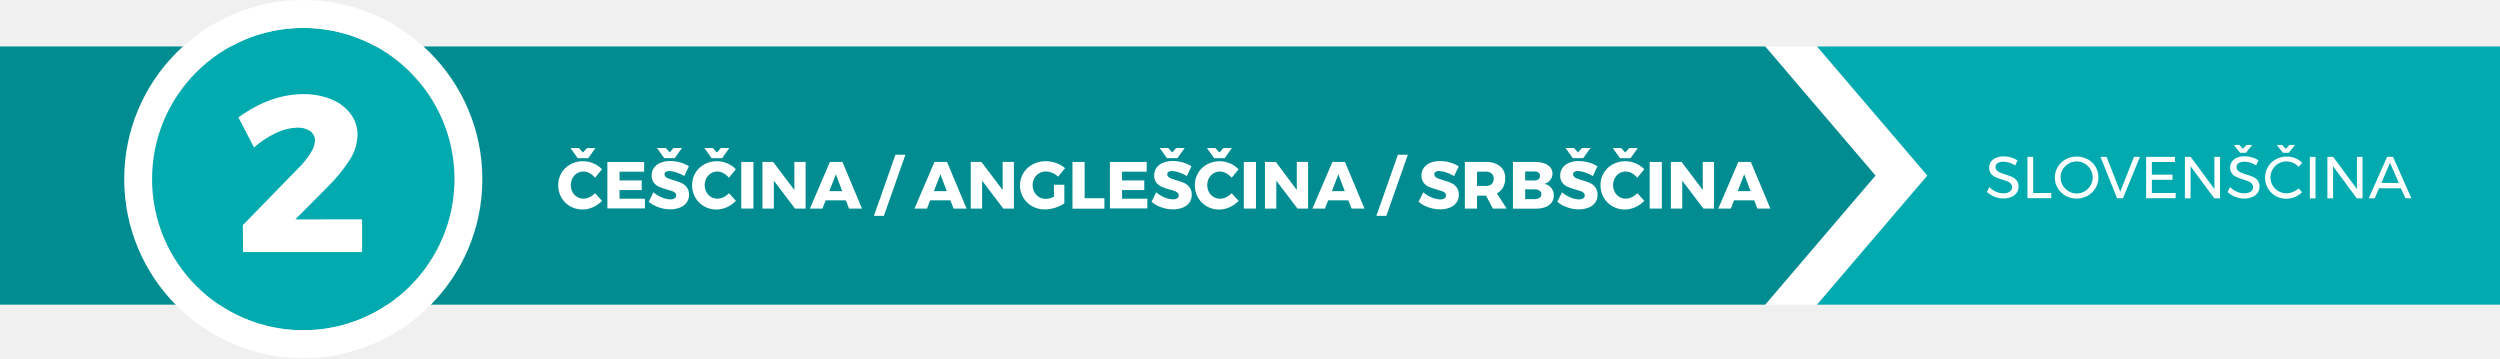
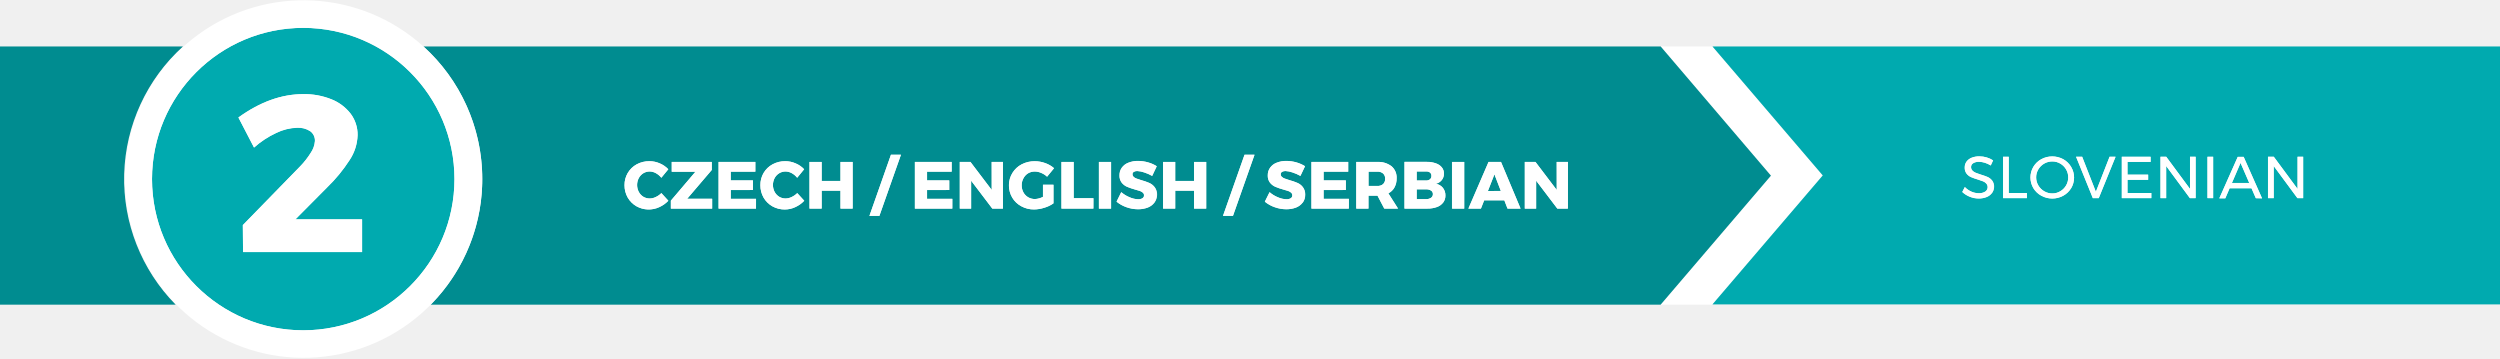
<svg xmlns="http://www.w3.org/2000/svg" viewBox="0 0 717.15 102.75">
  <defs>
    <style>.cls-1{fill:#fff;}.cls-2{fill:#00aaaf;}.cls-3{fill:#008c90;}</style>
  </defs>
  <g id="Layer_2" data-name="Layer 2">
    <g id="Layer_1-2" data-name="Layer 1">
-       <polygon class="cls-1" points="521.23 13.32 506.37 13.32 538.01 50.36 506.37 87.39 521.23 87.39 552.88 50.36 521.23 13.32" />
-       <polygon class="cls-2" points="521.23 13.32 552.88 50.36 521.23 87.39 717.15 87.39 717.15 13.32 521.23 13.32" />
-       <polygon class="cls-3" points="506.37 13.32 0 13.32 0 87.39 506.37 87.39 538.01 50.36 506.37 13.32" />
-       <path class="cls-1" d="M169.15,49.69a3.7,3.7,0,0,0-1.77-.49,3.47,3.47,0,0,0-1.84.51,3.59,3.59,0,0,0-1.31,1.39,4.33,4.33,0,0,0,0,4,3.58,3.58,0,0,0,1.31,1.39,3.47,3.47,0,0,0,1.84.5,4.05,4.05,0,0,0,1.72-.42,5.47,5.47,0,0,0,1.6-1.15l2,2.19a8.15,8.15,0,0,1-2.58,1.82,7.18,7.18,0,0,1-6.55-.24,6.69,6.69,0,0,1-2.52-2.5,7,7,0,0,1-.92-3.55,6.67,6.67,0,0,1,3.5-6,7.6,7.6,0,0,1,6.59-.28,7.28,7.28,0,0,1,2.46,1.69l-2,2.44A5,5,0,0,0,169.15,49.69Zm-.78-7.22h2.44l-2.08,2.92h-3l-2.08-2.92h2.44l1.13,1.28Z" />
-       <path class="cls-1" d="M174.23,46.46h10.55v2.79h-7.06v2.5h6.37v2.77l-6.37,0V57H185v2.79H174.23Z" />
-       <path class="cls-1" d="M194,49.45a6.74,6.74,0,0,0-2-.4,1.88,1.88,0,0,0-1,.24.78.78,0,0,0-.37.7,1,1,0,0,0,.32.74,2.49,2.49,0,0,0,.8.48q.48.18,1.41.47a18.23,18.23,0,0,1,2.3.8A4,4,0,0,1,197,53.7a3.42,3.42,0,0,1,.65,2.17,3.7,3.7,0,0,1-.71,2.28A4.27,4.27,0,0,1,195,59.57a7.51,7.51,0,0,1-2.74.48,9.9,9.9,0,0,1-3.31-.58,9,9,0,0,1-2.85-1.59l1.35-2.73a8.42,8.42,0,0,0,2.39,1.47,6.53,6.53,0,0,0,2.45.57,2.28,2.28,0,0,0,1.23-.29.94.94,0,0,0,.45-.84,1,1,0,0,0-.33-.76,2.47,2.47,0,0,0-.84-.49q-.51-.18-1.42-.43a17.59,17.59,0,0,1-2.27-.77,4,4,0,0,1-1.54-1.18,3.26,3.26,0,0,1-.64-2.11,3.68,3.68,0,0,1,.66-2.18,4.19,4.19,0,0,1,1.87-1.44,7.27,7.27,0,0,1,2.82-.51,10.22,10.22,0,0,1,2.86.41,9.42,9.42,0,0,1,2.48,1.1l-1.32,2.79A11.77,11.77,0,0,0,194,49.45Zm-.81-7h2.44l-2.08,2.92h-3l-2.08-2.92H191l1.13,1.28Z" />
-       <path class="cls-1" d="M207.56,49.69a3.7,3.7,0,0,0-1.77-.49,3.47,3.47,0,0,0-1.84.51,3.59,3.59,0,0,0-1.31,1.39,4.33,4.33,0,0,0,0,4,3.58,3.58,0,0,0,1.31,1.39,3.47,3.47,0,0,0,1.84.5,4.05,4.05,0,0,0,1.72-.42,5.47,5.47,0,0,0,1.6-1.15l2,2.19a8.15,8.15,0,0,1-2.58,1.82,7.18,7.18,0,0,1-6.55-.24,6.69,6.69,0,0,1-2.52-2.5,7,7,0,0,1-.92-3.55,6.67,6.67,0,0,1,3.5-6,7.6,7.6,0,0,1,6.59-.28,7.28,7.28,0,0,1,2.46,1.69l-2,2.44A5,5,0,0,0,207.56,49.69Zm-.78-7.22h2.44l-2.08,2.92h-3l-2.08-2.92h2.44l1.13,1.28Z" />
-       <path class="cls-1" d="M212.64,46.46h3.49V59.83h-3.49Z" />
-       <path class="cls-1" d="M227.86,46.46h3.24V59.83h-3.05l-6.07-8v8h-3.26V46.46h3.07l6.09,8.05Z" />
-       <path class="cls-1" d="M243.55,59.83l-.92-2.37h-5.78l-.93,2.37h-3.59l5.74-13.38h3.59l5.61,13.38Zm-5.65-5h3.7L239.77,50Z" />
-       <path class="cls-1" d="M256.87,44.38h2.86l-6.18,17.55h-2.86Z" />
-       <path class="cls-1" d="M273.55,59.83l-.92-2.37h-5.78l-.93,2.37h-3.59l5.74-13.38h3.59l5.61,13.38Zm-5.65-5h3.7L269.77,50Z" />
-       <path class="cls-1" d="M287.61,46.46h3.24V59.83H287.8l-6.07-8v8h-3.26V46.46h3.07l6.09,8.05Z" />
-       <path class="cls-1" d="M302.32,53h3v5.32a8.91,8.91,0,0,1-2.62,1.27,9.89,9.89,0,0,1-2.95.49,7.39,7.39,0,0,1-3.65-.91,6.7,6.7,0,0,1-2.57-2.49,6.84,6.84,0,0,1-.94-3.55,6.61,6.61,0,0,1,1-3.52,6.76,6.76,0,0,1,2.65-2.47,7.91,7.91,0,0,1,3.77-.9,8.63,8.63,0,0,1,3,.54,7.76,7.76,0,0,1,2.52,1.46l-2,2.44a5.55,5.55,0,0,0-1.67-1.09,4.73,4.73,0,0,0-1.86-.4,3.67,3.67,0,0,0-3.28,1.93,4.06,4.06,0,0,0-.5,2,4.16,4.16,0,0,0,.5,2,3.65,3.65,0,0,0,1.37,1.42,3.77,3.77,0,0,0,1.95.52,5.28,5.28,0,0,0,2.31-.65Z" />
-       <path class="cls-1" d="M307.65,46.46h3.49v10.4h5.67v3h-9.16Z" />
-       <path class="cls-1" d="M318.39,46.46h10.55v2.79h-7.06v2.5h6.37v2.77l-6.37,0V57h7.25v2.79H318.39Z" />
-       <path class="cls-1" d="M338.21,49.45a6.74,6.74,0,0,0-2-.4,1.88,1.88,0,0,0-1,.24.78.78,0,0,0-.37.7,1,1,0,0,0,.32.74,2.49,2.49,0,0,0,.8.48q.48.18,1.41.47a18.23,18.23,0,0,1,2.3.8,4,4,0,0,1,1.55,1.23,3.42,3.42,0,0,1,.65,2.17,3.7,3.7,0,0,1-.71,2.28,4.27,4.27,0,0,1-1.94,1.42,7.51,7.51,0,0,1-2.74.48,9.9,9.9,0,0,1-3.31-.58,9,9,0,0,1-2.85-1.59l1.35-2.73A8.42,8.42,0,0,0,334,56.61a6.53,6.53,0,0,0,2.45.57,2.28,2.28,0,0,0,1.23-.29.94.94,0,0,0,.45-.84,1,1,0,0,0-.33-.76,2.47,2.47,0,0,0-.84-.49q-.51-.18-1.42-.43a17.59,17.59,0,0,1-2.27-.77,4,4,0,0,1-1.54-1.18,3.26,3.26,0,0,1-.64-2.11,3.68,3.68,0,0,1,.66-2.18,4.19,4.19,0,0,1,1.87-1.44,7.27,7.27,0,0,1,2.82-.51,10.22,10.22,0,0,1,2.86.41,9.42,9.42,0,0,1,2.48,1.1l-1.32,2.79A11.77,11.77,0,0,0,338.21,49.45Zm-.81-7h2.44l-2.08,2.92h-3l-2.08-2.92h2.44l1.13,1.28Z" />
-       <path class="cls-1" d="M351.72,49.69a3.7,3.7,0,0,0-1.77-.49,3.47,3.47,0,0,0-1.84.51,3.59,3.59,0,0,0-1.31,1.39,4.33,4.33,0,0,0,0,4,3.58,3.58,0,0,0,1.31,1.39A3.47,3.47,0,0,0,350,57a4.05,4.05,0,0,0,1.72-.42,5.47,5.47,0,0,0,1.6-1.15l2,2.19a8.15,8.15,0,0,1-2.58,1.82,7.18,7.18,0,0,1-6.55-.24,6.69,6.69,0,0,1-2.52-2.5,7,7,0,0,1-.92-3.55,6.67,6.67,0,0,1,3.5-6,7.6,7.6,0,0,1,6.59-.28,7.28,7.28,0,0,1,2.46,1.69l-2,2.44A5,5,0,0,0,351.72,49.69Zm-.78-7.22h2.44l-2.08,2.92h-3l-2.08-2.92h2.44l1.13,1.28Z" />
-       <path class="cls-1" d="M356.8,46.46h3.49V59.83H356.8Z" />
-       <path class="cls-1" d="M372,46.46h3.24V59.83h-3.05l-6.07-8v8h-3.26V46.46H366L372,54.51Z" />
-       <path class="cls-1" d="M387.71,59.83l-.92-2.37H381l-.93,2.37h-3.59l5.74-13.38h3.59l5.61,13.38Zm-5.65-5h3.7L383.93,50Z" />
-       <path class="cls-1" d="M401,44.38h2.86l-6.18,17.55h-2.86Z" />
-       <path class="cls-1" d="M414.82,49.45a6.74,6.74,0,0,0-2-.4,1.88,1.88,0,0,0-1,.24.78.78,0,0,0-.37.7,1,1,0,0,0,.32.74,2.49,2.49,0,0,0,.8.48q.48.18,1.41.47a18.23,18.23,0,0,1,2.3.8,4,4,0,0,1,1.55,1.23,3.42,3.42,0,0,1,.65,2.17,3.7,3.7,0,0,1-.71,2.28,4.27,4.27,0,0,1-1.94,1.42,7.51,7.51,0,0,1-2.74.48,9.9,9.9,0,0,1-3.31-.58,9,9,0,0,1-2.85-1.59l1.35-2.73a8.42,8.42,0,0,0,2.39,1.47,6.53,6.53,0,0,0,2.45.57,2.28,2.28,0,0,0,1.23-.29.94.94,0,0,0,.45-.84,1,1,0,0,0-.33-.76,2.47,2.47,0,0,0-.84-.49q-.51-.18-1.42-.43a17.59,17.59,0,0,1-2.27-.77,4,4,0,0,1-1.54-1.18,3.26,3.26,0,0,1-.64-2.11,3.68,3.68,0,0,1,.66-2.18,4.19,4.19,0,0,1,1.87-1.44,7.27,7.27,0,0,1,2.82-.51,10.22,10.22,0,0,1,2.86.41,9.42,9.42,0,0,1,2.48,1.1l-1.32,2.79A11.77,11.77,0,0,0,414.82,49.45Z" />
-       <path class="cls-1" d="M428.24,59.83l-1.95-3.7H423.7v3.7h-3.49V46.46h6a6.2,6.2,0,0,1,4.11,1.23,4.28,4.28,0,0,1,1.46,3.46,5.27,5.27,0,0,1-.61,2.6,4.22,4.22,0,0,1-1.77,1.71l2.79,4.37Zm-4.54-6.49h2.54a2.35,2.35,0,0,0,1.65-.53,2,2,0,0,0,.58-1.54,1.91,1.91,0,0,0-.58-1.5,2.38,2.38,0,0,0-1.65-.53H423.7Z" />
-       <path class="cls-1" d="M443,46.87A3.85,3.85,0,0,1,444.73,48a2.79,2.79,0,0,1,.61,1.79,2.86,2.86,0,0,1-.62,1.83A3.11,3.11,0,0,1,443,52.74a3.29,3.29,0,0,1,2,1.16,3.43,3.43,0,0,1,.73,2.21,3.23,3.23,0,0,1-.63,2,3.92,3.92,0,0,1-1.79,1.3,7.58,7.58,0,0,1-2.73.45H434V46.46h6.35A7.6,7.6,0,0,1,443,46.87Zm-1.67,4.56a1.22,1.22,0,0,0,.42-1,1.14,1.14,0,0,0-.42-.94,1.72,1.72,0,0,0-1.15-.31h-2.67v2.59h2.67A1.73,1.73,0,0,0,441.33,51.43Zm.3,5.31a1.24,1.24,0,0,0,.53-1.07,1.16,1.16,0,0,0-.53-1,2.41,2.41,0,0,0-1.45-.35h-2.67v2.8h2.67A2.46,2.46,0,0,0,441.64,56.74Z" />
-       <path class="cls-1" d="M454.62,49.45a6.74,6.74,0,0,0-2-.4,1.88,1.88,0,0,0-1,.24.78.78,0,0,0-.37.7,1,1,0,0,0,.32.74,2.49,2.49,0,0,0,.8.48q.48.18,1.41.47a18.23,18.23,0,0,1,2.3.8,4,4,0,0,1,1.55,1.23,3.42,3.42,0,0,1,.65,2.17,3.7,3.7,0,0,1-.71,2.28,4.27,4.27,0,0,1-1.94,1.42,7.51,7.51,0,0,1-2.74.48,9.9,9.9,0,0,1-3.31-.58,9,9,0,0,1-2.85-1.59l1.35-2.73a8.42,8.42,0,0,0,2.39,1.47,6.53,6.53,0,0,0,2.45.57,2.28,2.28,0,0,0,1.23-.29.94.94,0,0,0,.45-.84,1,1,0,0,0-.33-.76,2.47,2.47,0,0,0-.84-.49q-.51-.18-1.42-.43a17.59,17.59,0,0,1-2.27-.77,4,4,0,0,1-1.54-1.18,3.26,3.26,0,0,1-.64-2.11,3.68,3.68,0,0,1,.66-2.18,4.19,4.19,0,0,1,1.87-1.44,7.27,7.27,0,0,1,2.82-.51,10.22,10.22,0,0,1,2.86.41,9.42,9.42,0,0,1,2.48,1.1l-1.32,2.79A11.77,11.77,0,0,0,454.62,49.45Zm-.81-7h2.44l-2.08,2.92h-3l-2.08-2.92h2.44l1.13,1.28Z" />
-       <path class="cls-1" d="M468.14,49.69a3.7,3.7,0,0,0-1.77-.49,3.47,3.47,0,0,0-1.84.51,3.59,3.59,0,0,0-1.31,1.39,4.33,4.33,0,0,0,0,4,3.58,3.58,0,0,0,1.31,1.39,3.47,3.47,0,0,0,1.84.5,4.05,4.05,0,0,0,1.72-.42,5.47,5.47,0,0,0,1.6-1.15l2,2.19a8.15,8.15,0,0,1-2.58,1.82,7.18,7.18,0,0,1-6.55-.24,6.69,6.69,0,0,1-2.52-2.5,7,7,0,0,1-.92-3.55,6.67,6.67,0,0,1,3.5-6,7.6,7.6,0,0,1,6.59-.28,7.28,7.28,0,0,1,2.46,1.69l-2,2.44A5,5,0,0,0,468.14,49.69Zm-.78-7.22h2.44l-2.08,2.92h-3l-2.08-2.92h2.44l1.13,1.28Z" />
-       <path class="cls-1" d="M473.22,46.46h3.49V59.83h-3.49Z" />
-       <path class="cls-1" d="M488.45,46.46h3.24V59.83h-3.05l-6.07-8v8h-3.26V46.46h3.07l6.09,8.05Z" />
-       <path class="cls-1" d="M504.13,59.83l-.92-2.37h-5.78l-.93,2.37h-3.59l5.74-13.38h3.59l5.61,13.38Zm-5.65-5h3.7L500.35,50Z" />
-       <path class="cls-2" d="M87,8a43.37,43.37,0,1,0,43.37,43.37A43.42,43.42,0,0,0,87,8Z" />
-       <path class="cls-1" d="M87,0a51.37,51.37,0,1,0,51.37,51.37A51.43,51.43,0,0,0,87,0Zm0,94.75a43.37,43.37,0,1,1,43.37-43.37A43.42,43.42,0,0,1,87,94.75Z" />
-       <path class="cls-1" d="M103.87,62.91v9.4H69.72l-.06-7.74L86,47.82a23.08,23.08,0,0,0,3.13-4,6.83,6.83,0,0,0,1.22-3.39A3.33,3.33,0,0,0,89,37.62a6.26,6.26,0,0,0-3.77-1,14.6,14.6,0,0,0-6,1.5,26.22,26.22,0,0,0-6.36,4.19l-4.48-8.63Q77.65,27,87,27a20.79,20.79,0,0,1,8,1.47,13,13,0,0,1,5.56,4.16,10,10,0,0,1,2,6.14,13.58,13.58,0,0,1-2.27,7.13,44.33,44.33,0,0,1-6.43,7.83l-9.14,9.21Z" />
-       <path class="cls-1" d="M576.35,46.64a5.87,5.87,0,0,0-1.64-.26,3,3,0,0,0-1.66.4,1.24,1.24,0,0,0-.62,1.1,1.45,1.45,0,0,0,.37,1,2.65,2.65,0,0,0,.92.63q.54.23,1.51.54a17.23,17.23,0,0,1,2,.71,3.4,3.4,0,0,1,1.28,1,2.8,2.8,0,0,1,.53,1.78,3,3,0,0,1-.55,1.79,3.54,3.54,0,0,1-1.55,1.18,5.89,5.89,0,0,1-2.29.42,6.65,6.65,0,0,1-2.55-.51,6.91,6.91,0,0,1-2.14-1.36l.73-1.41A6.14,6.14,0,0,0,572.56,55a5.26,5.26,0,0,0,2.07.45,3.3,3.3,0,0,0,1.88-.47,1.56,1.56,0,0,0,.31-2.3,2.63,2.63,0,0,0-.94-.65,16.18,16.18,0,0,0-1.54-.53,15.78,15.78,0,0,1-1.94-.7,3.35,3.35,0,0,1-1.27-1,2.76,2.76,0,0,1-.52-1.75,2.81,2.81,0,0,1,.53-1.68,3.34,3.34,0,0,1,1.48-1.12,5.78,5.78,0,0,1,2.21-.39,7.17,7.17,0,0,1,2.1.31,7,7,0,0,1,1.83.84l-.68,1.46A6.89,6.89,0,0,0,576.35,46.64Z" />
-       <path class="cls-1" d="M581.6,45h1.63V55.37h5.2v1.48H581.6Z" />
-       <path class="cls-1" d="M598.86,45.65a6,6,0,0,1,2.27,2.18,5.82,5.82,0,0,1,.83,3.05,5.91,5.91,0,0,1-.83,3.07,6,6,0,0,1-2.27,2.21,6.56,6.56,0,0,1-6.31,0A6,6,0,0,1,590.29,54a5.91,5.91,0,0,1-.83-3.07,5.82,5.82,0,0,1,.83-3.05,6,6,0,0,1,2.26-2.18,6.64,6.64,0,0,1,6.32,0Zm-5.44,1.28a4.65,4.65,0,0,0-1.69,1.66,4.55,4.55,0,0,0,0,4.62,4.7,4.7,0,0,0,1.69,1.67,4.48,4.48,0,0,0,2.3.62,4.39,4.39,0,0,0,2.29-.62,4.67,4.67,0,0,0,1.67-1.67,4.6,4.6,0,0,0,0-4.62A4.62,4.62,0,0,0,598,46.92a4.44,4.44,0,0,0-2.29-.61A4.53,4.53,0,0,0,593.42,46.92Z" />
-       <path class="cls-1" d="M602.54,45h1.75L608.22,55,612.15,45h1.72L609,56.85h-1.7Z" />
-       <path class="cls-1" d="M615.65,45h8.26v1.48h-6.63V50.1h5.93v1.48h-5.93v3.79h6.83v1.48h-8.47Z" />
-       <path class="cls-1" d="M635.22,45h1.62v11.9h-1.65l-6.8-9.21v9.21h-1.63V45h1.65l6.82,9.23Z" />
-       <path class="cls-1" d="M645.48,46.64a5.87,5.87,0,0,0-1.64-.26,3,3,0,0,0-1.66.4,1.24,1.24,0,0,0-.62,1.1,1.45,1.45,0,0,0,.37,1,2.65,2.65,0,0,0,.92.63q.54.23,1.51.54a17.23,17.23,0,0,1,2,.71,3.4,3.4,0,0,1,1.28,1,2.8,2.8,0,0,1,.53,1.78,3,3,0,0,1-.55,1.79A3.54,3.54,0,0,1,646,56.54a5.89,5.89,0,0,1-2.29.42,6.65,6.65,0,0,1-2.55-.51A6.91,6.91,0,0,1,639,55.08l.73-1.41A6.14,6.14,0,0,0,641.69,55a5.26,5.26,0,0,0,2.07.45,3.3,3.3,0,0,0,1.88-.47,1.56,1.56,0,0,0,.31-2.3A2.63,2.63,0,0,0,645,52a16.18,16.18,0,0,0-1.54-.53,15.78,15.78,0,0,1-1.94-.7,3.35,3.35,0,0,1-1.27-1,2.76,2.76,0,0,1-.52-1.75,2.81,2.81,0,0,1,.53-1.68,3.34,3.34,0,0,1,1.48-1.12,5.78,5.78,0,0,1,2.21-.39,7.17,7.17,0,0,1,2.1.31,7,7,0,0,1,1.83.84l-.68,1.46A6.89,6.89,0,0,0,645.48,46.64Zm-1-5.07h1.58l-1.79,2.26h-1.67l-1.79-2.26h1.58l1,1.14Z" />
-       <path class="cls-1" d="M657.76,46.7a4.58,4.58,0,0,0-5.83,1.87,4.57,4.57,0,0,0,4,6.88,4.64,4.64,0,0,0,1.84-.38,5.32,5.32,0,0,0,1.6-1l1,1.07a6.64,6.64,0,0,1-2.09,1.38,6.24,6.24,0,0,1-5.52-.31,6,6,0,0,1-3-5.28,5.86,5.86,0,0,1,.82-3.05,6,6,0,0,1,2.25-2.18,6.34,6.34,0,0,1,3.15-.8,6.4,6.4,0,0,1,2.41.47,6,6,0,0,1,2,1.32l-1,1.17A4.93,4.93,0,0,0,657.76,46.7Zm-1-5.13h1.58l-1.78,2.26h-1.67l-1.79-2.26h1.58l1,1.14Z" />
-       <path class="cls-1" d="M662.6,45h1.63v11.9H662.6Z" />
-       <path class="cls-1" d="M676.1,45h1.62v11.9h-1.65l-6.8-9.21v9.21h-1.63V45h1.65l6.82,9.23Z" />
-       <path class="cls-1" d="M690,56.85,688.72,54h-6.27l-1.24,2.89h-1.72L684.77,45h1.7l5.27,11.9Zm-6.88-4.37h5l-2.52-5.78Z" />
+       <polygon class="cls-1" points="491.23 13.32 476.37 13.32 508.01 50.36 476.37 87.39 491.23 87.39 522.88 50.36 491.23 13.32" />
+       <path class="cls-2" d="M591,46.92a4.5,4.5,0,0,0-2.28-.61,4.64,4.64,0,0,0-4,2.27,4.4,4.4,0,0,0-.63,2.3,4.47,4.47,0,0,0,.63,2.32,4.67,4.67,0,0,0,1.69,1.67,4.45,4.45,0,0,0,2.31.62,4.32,4.32,0,0,0,2.28-.62,4.61,4.61,0,0,0,1.67-1.67,4.55,4.55,0,0,0,.62-2.32,4.48,4.48,0,0,0-.62-2.3A4.58,4.58,0,0,0,591,46.92Z" />
+       <path class="cls-2" d="M491.23,13.32l31.65,37-31.65,37H717.15V13.32Zm80.22,42a3.59,3.59,0,0,1-1.55,1.18,6,6,0,0,1-2.29.41,6.67,6.67,0,0,1-2.55-.51,6.81,6.81,0,0,1-2.14-1.36l.73-1.41A6.08,6.08,0,0,0,565.56,55a5.3,5.3,0,0,0,2.07.45,3.33,3.33,0,0,0,1.88-.47,1.54,1.54,0,0,0,.31-2.3,2.55,2.55,0,0,0-.94-.65c-.38-.16-.89-.33-1.54-.53a17.87,17.87,0,0,1-1.94-.69,3.34,3.34,0,0,1-1.26-1,2.72,2.72,0,0,1-.52-1.75,2.81,2.81,0,0,1,.52-1.68,3.38,3.38,0,0,1,1.48-1.12,5.81,5.81,0,0,1,2.21-.39,7.07,7.07,0,0,1,2.1.31,7,7,0,0,1,1.83.84l-.68,1.46a7.07,7.07,0,0,0-1.73-.79,6,6,0,0,0-1.64-.26,3,3,0,0,0-1.65.4,1.23,1.23,0,0,0-.62,1.1,1.42,1.42,0,0,0,.37,1,2.6,2.6,0,0,0,.92.63c.36.16.87.33,1.51.54a18.52,18.52,0,0,1,2,.71,3.54,3.54,0,0,1,1.27,1,2.81,2.81,0,0,1,.53,1.78A3,3,0,0,1,571.45,55.36Zm10,1.49H574.6V45h1.63V55.37h5.2Zm12.7-2.9a6,6,0,0,1-2.27,2.21,6.53,6.53,0,0,1-6.3,0A6,6,0,0,1,583.29,54a6,6,0,0,1,0-6.12,6,6,0,0,1,2.26-2.18,6.62,6.62,0,0,1,6.31,0,6,6,0,0,1,2.27,2.18,6,6,0,0,1,0,6.12Zm7.91,2.9h-1.7L595.54,45h1.75L601.22,55,605.15,45h1.72Zm15.08,0h-8.47V45h8.26v1.48h-6.63V50.1h5.93v1.48h-5.93v3.79h6.84Zm12.71,0h-1.65l-6.8-9.21v9.21h-1.63V45h1.65l6.82,9.23V45h1.61Zm5,0h-1.63V45h1.63Zm12.24,0L645.86,54h-6.27l-1.24,2.89h-1.72L641.92,45h1.7l5.27,11.9Zm13.58,0h-1.65l-6.8-9.21v9.21h-1.63V45h1.65l6.82,9.23V45h1.61Z" />
+       <polygon class="cls-2" points="640.24 52.48 645.23 52.48 642.72 46.7 640.24 52.48" />
+       <path class="cls-3" d="M410.21,51.43a1.26,1.26,0,0,0,.41-1,1.16,1.16,0,0,0-.41-.94,1.71,1.71,0,0,0-1.15-.31h-2.67v2.59h2.67A1.77,1.77,0,0,0,410.21,51.43Z" />
+       <path class="cls-3" d="M410.51,54.67a2.42,2.42,0,0,0-1.45-.35h-2.67v2.8h2.67a2.42,2.42,0,0,0,1.45-.38,1.22,1.22,0,0,0,.53-1.07A1.15,1.15,0,0,0,410.51,54.67Z" />
+       <path class="cls-3" d="M52.5,13.32H0V87.39H50.39A51.27,51.27,0,0,1,52.5,13.32Z" />
+       <path class="cls-3" d="M395.11,49.24h-2.54v4.1h2.54a2.34,2.34,0,0,0,1.65-.53,2,2,0,0,0,.58-1.54,1.91,1.91,0,0,0-.58-1.5A2.39,2.39,0,0,0,395.11,49.24Z" />
+       <polygon class="cls-3" points="426.82 54.8 430.53 54.8 428.69 50.02 426.82 54.8" />
+       <path class="cls-3" d="M476.37,13.32H121.46a51.28,51.28,0,0,1,2.1,74.07H476.37l31.64-37ZM189.15,59.4a7.18,7.18,0,0,1-6.55-.23,6.79,6.79,0,0,1-2.52-2.5,7,7,0,0,1-.92-3.55,6.72,6.72,0,0,1,3.5-6,7.57,7.57,0,0,1,3.66-.89,7.33,7.33,0,0,1,2.94.62,7.25,7.25,0,0,1,2.46,1.69l-2,2.44a5.11,5.11,0,0,0-1.55-1.31,3.76,3.76,0,0,0-1.77-.49,3.48,3.48,0,0,0-1.85.51,3.63,3.63,0,0,0-1.3,1.39,4.3,4.3,0,0,0,0,3.95,3.66,3.66,0,0,0,1.3,1.4,3.56,3.56,0,0,0,1.85.5,4,4,0,0,0,1.71-.42,5.49,5.49,0,0,0,1.61-1.14l2,2.19A8.25,8.25,0,0,1,189.15,59.4Zm15.14.43H192.44V57.56l7.06-8.3h-6.81v-2.8h11.49v2.29L197.12,57h7.17Zm12.58,0H206.13V46.46h10.55v2.78h-7.06v2.5H216v2.77l-6.37,0v2.52h7.25Zm11.27-.43a7,7,0,0,1-3,.68,7.12,7.12,0,0,1-3.59-.91,6.79,6.79,0,0,1-2.52-2.5,7,7,0,0,1-.91-3.55,6.67,6.67,0,0,1,3.5-6,7.53,7.53,0,0,1,3.65-.89,7.29,7.29,0,0,1,2.94.62,7.06,7.06,0,0,1,2.46,1.69l-2,2.44a5.07,5.07,0,0,0-1.54-1.31,3.77,3.77,0,0,0-1.78-.49,3.45,3.45,0,0,0-1.84.51,3.65,3.65,0,0,0-1.31,1.39,4.3,4.3,0,0,0,0,3.95,3.68,3.68,0,0,0,1.31,1.4,3.53,3.53,0,0,0,1.84.5,4.06,4.06,0,0,0,1.72-.42,5.44,5.44,0,0,0,1.6-1.14l2,2.19A8.09,8.09,0,0,1,228.14,59.4Zm16.45.43H241.1V54.7h-5.4v5.13h-3.49V46.46h3.49v5.45h5.4V46.46h3.49Zm7.67,2.1H249.4l6.18-17.55h2.87Zm20.92-2.1H262.44V46.46H273v2.78h-7.06v2.5h6.37v2.77l-6.37,0v2.52h7.25Zm14.52,0h-3.05l-6.07-8v8h-3.26V46.46h3.07l6.09,8,0-8h3.24Zm5.84-4.66a3.67,3.67,0,0,0,1.37,1.42,3.84,3.84,0,0,0,1.95.51,5.33,5.33,0,0,0,2.31-.64V53h3v5.33a8.75,8.75,0,0,1-2.62,1.26,9.74,9.74,0,0,1-2.95.49,7.3,7.3,0,0,1-3.65-.91,6.62,6.62,0,0,1-2.57-2.49,6.85,6.85,0,0,1-.94-3.55,6.65,6.65,0,0,1,1-3.52,6.79,6.79,0,0,1,2.65-2.47,8,8,0,0,1,3.77-.89,8.74,8.74,0,0,1,3,.54,7.77,7.77,0,0,1,2.52,1.46l-2,2.44a5.33,5.33,0,0,0-1.67-1.08,4.71,4.71,0,0,0-1.86-.41,3.74,3.74,0,0,0-1.93.52,3.66,3.66,0,0,0-1.35,1.41,4.09,4.09,0,0,0-.5,2A4.19,4.19,0,0,0,293.54,55.17Zm20.11,4.66h-9.16V46.46H308v10.4h5.67Zm5.08,0h-3.5V46.46h3.5Zm12.44-1.69a4.32,4.32,0,0,1-1.94,1.43,7.68,7.68,0,0,1-2.74.47,9.87,9.87,0,0,1-3.31-.58,9.15,9.15,0,0,1-2.85-1.59l1.35-2.73a8.49,8.49,0,0,0,2.4,1.47,6.55,6.55,0,0,0,2.45.57,2.28,2.28,0,0,0,1.23-.29.93.93,0,0,0,.45-.84,1,1,0,0,0-.33-.76,2.86,2.86,0,0,0-.84-.49c-.34-.12-.81-.26-1.43-.42a18.92,18.92,0,0,1-2.27-.78,4,4,0,0,1-1.53-1.18,3.24,3.24,0,0,1-.64-2.11,3.65,3.65,0,0,1,.66-2.17,4.09,4.09,0,0,1,1.87-1.44,7.19,7.19,0,0,1,2.81-.51,10.3,10.3,0,0,1,2.86.41,9.09,9.09,0,0,1,2.48,1.1l-1.31,2.78a11.76,11.76,0,0,0-2.28-1,7,7,0,0,0-2-.4,1.89,1.89,0,0,0-1,.24.79.79,0,0,0-.37.7,1,1,0,0,0,.33.73,2.34,2.34,0,0,0,.8.48c.32.12.79.27,1.41.47a16.64,16.64,0,0,1,2.3.8,4,4,0,0,1,1.56,1.23,3.41,3.41,0,0,1,.64,2.16A3.7,3.7,0,0,1,331.17,58.14ZM346,59.83h-3.49V54.7h-5.4v5.13h-3.49V46.46h3.49v5.45h5.4V46.46H346Zm7.67,2.1h-2.86L357,44.38h2.87Zm20-3.79a4.32,4.32,0,0,1-1.94,1.43,7.67,7.67,0,0,1-2.73.47,9.88,9.88,0,0,1-3.32-.58,9.15,9.15,0,0,1-2.85-1.59l1.36-2.73a8.3,8.3,0,0,0,2.39,1.47,6.55,6.55,0,0,0,2.45.57,2.26,2.26,0,0,0,1.23-.29.93.93,0,0,0,.45-.84,1,1,0,0,0-.33-.76,2.62,2.62,0,0,0-.84-.49c-.34-.12-.81-.26-1.42-.42a17.76,17.76,0,0,1-2.27-.78,4,4,0,0,1-1.54-1.18,3.24,3.24,0,0,1-.64-2.11,3.65,3.65,0,0,1,.66-2.17,4.09,4.09,0,0,1,1.87-1.44,7.22,7.22,0,0,1,2.81-.51,10.42,10.42,0,0,1,2.87.41,9.37,9.37,0,0,1,2.48,1.1l-1.32,2.78a11.76,11.76,0,0,0-2.28-1,7,7,0,0,0-2-.4,1.88,1.88,0,0,0-1,.24.77.77,0,0,0-.37.7.94.94,0,0,0,.32.73,2.44,2.44,0,0,0,.8.48c.32.12.79.27,1.41.47a16.64,16.64,0,0,1,2.3.8,3.85,3.85,0,0,1,1.56,1.23,3.41,3.41,0,0,1,.65,2.16A3.71,3.71,0,0,1,373.72,58.14Zm13.22,1.69H376.2V46.46h10.55v2.78h-7.06v2.5h6.38v2.77l-6.38,0v2.52h7.25Zm10.17,0-1.94-3.7h-2.6v3.7h-3.49V46.46h6a6.19,6.19,0,0,1,4.11,1.23,4.25,4.25,0,0,1,1.46,3.46,5.21,5.21,0,0,1-.61,2.6,4.12,4.12,0,0,1-1.77,1.71l2.78,4.37ZM414,58.09a3.9,3.9,0,0,1-1.79,1.29,7.58,7.58,0,0,1-2.73.45h-6.6V46.46h6.35a7.39,7.39,0,0,1,2.62.41A3.8,3.8,0,0,1,413.6,48a2.77,2.77,0,0,1,.61,1.79,2.86,2.86,0,0,1-.62,1.84,3.07,3.07,0,0,1-1.69,1.06,3.31,3.31,0,0,1,2,1.17,3.42,3.42,0,0,1,.73,2.21A3.25,3.25,0,0,1,414,58.09Zm6,1.74h-3.49V46.46h3.49Zm12.42,0-.91-2.36h-5.79l-.93,2.36h-3.59L427,46.46h3.58l5.61,13.37Zm17.31,0h-3l-6.07-8v8H437.4V46.46h3.07l6.09,8,0-8h3.24Z" />
+       <path class="cls-1" d="M188.09,56.53a4,4,0,0,1-1.71.42,3.56,3.56,0,0,1-1.85-.5,3.66,3.66,0,0,1-1.3-1.4,4.3,4.3,0,0,1,0-3.95,3.63,3.63,0,0,1,1.3-1.39,3.48,3.48,0,0,1,1.85-.51,3.76,3.76,0,0,1,1.77.49A5.11,5.11,0,0,1,189.7,51l2-2.44a7.25,7.25,0,0,0-2.46-1.69,7.33,7.33,0,0,0-2.94-.62,7.57,7.57,0,0,0-3.66.89,6.72,6.72,0,0,0-3.5,6,7,7,0,0,0,.92,3.55,6.79,6.79,0,0,0,2.52,2.5,7.18,7.18,0,0,0,6.55.23,8.25,8.25,0,0,0,2.59-1.82l-2-2.19A5.49,5.49,0,0,1,188.09,56.53Z" />
+       <polygon class="cls-1" points="204.18 48.75 204.18 46.46 192.69 46.46 192.69 49.26 199.5 49.26 192.44 57.56 192.44 59.83 204.29 59.83 204.29 57.03 197.12 57.03 204.18 48.75" />
+       <polygon class="cls-1" points="209.62 54.53 215.99 54.51 215.99 51.74 209.62 51.74 209.62 49.24 216.68 49.24 216.68 46.46 206.13 46.46 206.13 59.83 216.87 59.83 216.87 57.05 209.62 57.05 209.62 54.53" />
+       <path class="cls-1" d="M227.08,56.53a4.06,4.06,0,0,1-1.72.42,3.53,3.53,0,0,1-1.84-.5,3.68,3.68,0,0,1-1.31-1.4,4.3,4.3,0,0,1,0-3.95,3.65,3.65,0,0,1,1.31-1.39,3.45,3.45,0,0,1,1.84-.51,3.77,3.77,0,0,1,1.78.49A5.07,5.07,0,0,1,228.68,51l2-2.44a7.06,7.06,0,0,0-2.46-1.69,7.29,7.29,0,0,0-2.94-.62,7.53,7.53,0,0,0-3.65.89,6.67,6.67,0,0,0-3.5,6,7,7,0,0,0,.91,3.55,6.79,6.79,0,0,0,2.52,2.5,7.12,7.12,0,0,0,3.59.91,7,7,0,0,0,3-.68,8.09,8.09,0,0,0,2.58-1.82l-2-2.19A5.44,5.44,0,0,1,227.08,56.53Z" />
+       <polygon class="cls-1" points="241.1 51.91 235.7 51.91 235.7 46.46 232.21 46.46 232.21 59.83 235.7 59.83 235.7 54.7 241.1 54.7 241.1 59.83 244.59 59.83 244.59 46.46 241.1 46.46 241.1 51.91" />
+       <polygon class="cls-1" points="249.4 61.93 252.26 61.93 258.45 44.38 255.58 44.38 249.4 61.93" />
+       <polygon class="cls-1" points="265.93 54.53 272.3 54.51 272.3 51.74 265.93 51.74 265.93 49.24 272.99 49.24 272.99 46.46 262.44 46.46 262.44 59.83 273.18 59.83 273.18 57.05 265.93 57.05 265.93 54.53" />
+       <polygon class="cls-1" points="284.48 54.51 278.39 46.46 275.32 46.46 275.32 59.83 278.58 59.83 278.58 51.84 284.65 59.83 287.7 59.83 287.7 46.46 284.46 46.46 284.48 54.51" />
+       <path class="cls-1" d="M294.89,49.72a3.74,3.74,0,0,1,1.93-.52,4.71,4.71,0,0,1,1.86.41,5.33,5.33,0,0,1,1.67,1.08l2-2.44a7.77,7.77,0,0,0-2.52-1.46,8.74,8.74,0,0,0-3-.54,8,8,0,0,0-3.77.89,6.79,6.79,0,0,0-2.65,2.47,6.65,6.65,0,0,0-1,3.52,6.85,6.85,0,0,0,.94,3.55A6.62,6.62,0,0,0,293,59.17a7.3,7.3,0,0,0,3.65.91,9.74,9.74,0,0,0,2.95-.49,8.75,8.75,0,0,0,2.62-1.26V53h-3v3.46a5.33,5.33,0,0,1-2.31.64,3.84,3.84,0,0,1-1.95-.51,3.67,3.67,0,0,1-1.37-1.42,4.19,4.19,0,0,1-.5-2,4.09,4.09,0,0,1,.5-2A3.66,3.66,0,0,1,294.89,49.72Z" />
+       <polygon class="cls-1" points="307.99 46.46 304.49 46.46 304.49 59.83 313.65 59.83 313.65 56.86 307.99 56.86 307.99 46.46" />
+       <rect class="cls-1" x="315.23" y="46.46" width="3.49" height="13.38" />
+       <path class="cls-1" d="M329.67,52.47a16.64,16.64,0,0,0-2.3-.8c-.62-.2-1.09-.35-1.41-.47a2.34,2.34,0,0,1-.8-.48,1,1,0,0,1-.33-.73.79.79,0,0,1,.37-.7,1.89,1.89,0,0,1,1-.24,7,7,0,0,1,2,.4,11.76,11.76,0,0,1,2.28,1l1.31-2.78a9.09,9.09,0,0,0-2.48-1.1,10.3,10.3,0,0,0-2.86-.41,7.19,7.19,0,0,0-2.81.51,4.09,4.09,0,0,0-1.87,1.44,3.65,3.65,0,0,0-.66,2.17,3.24,3.24,0,0,0,.64,2.11,4,4,0,0,0,1.53,1.18,18.92,18.92,0,0,0,2.27.78c.62.16,1.09.3,1.43.42a2.86,2.86,0,0,1,.84.49,1,1,0,0,1,.33.76.93.93,0,0,1-.45.84,2.28,2.28,0,0,1-1.23.29,6.55,6.55,0,0,1-2.45-.57,8.49,8.49,0,0,1-2.4-1.47l-1.35,2.73a9.15,9.15,0,0,0,2.85,1.59,9.87,9.87,0,0,0,3.31.58,7.68,7.68,0,0,0,2.74-.47,4.32,4.32,0,0,0,1.94-1.43,3.7,3.7,0,0,0,.7-2.28,3.41,3.41,0,0,0-.64-2.16A4,4,0,0,0,329.67,52.47Z" />
+       <polygon class="cls-1" points="342.54 51.91 337.14 51.91 337.14 46.46 333.65 46.46 333.65 59.83 337.14 59.83 337.14 54.7 342.54 54.7 342.54 59.83 346.03 59.83 346.03 46.46 342.54 46.46 342.54 51.91" />
+       <polygon class="cls-1" points="350.84 61.93 353.7 61.93 359.88 44.38 357.02 44.38 350.84 61.93" />
+       <path class="cls-1" d="M372.22,52.47a16.64,16.64,0,0,0-2.3-.8c-.62-.2-1.09-.35-1.41-.47a2.44,2.44,0,0,1-.8-.48.94.94,0,0,1-.32-.73.77.77,0,0,1,.37-.7,1.88,1.88,0,0,1,1-.24,7,7,0,0,1,2,.4,11.76,11.76,0,0,1,2.28,1l1.32-2.78a9.37,9.37,0,0,0-2.48-1.1,10.42,10.42,0,0,0-2.87-.41,7.22,7.22,0,0,0-2.81.51,4.09,4.09,0,0,0-1.87,1.44,3.65,3.65,0,0,0-.66,2.17,3.24,3.24,0,0,0,.64,2.11,4,4,0,0,0,1.54,1.18,17.76,17.76,0,0,0,2.27.78c.61.16,1.08.3,1.42.42a2.62,2.62,0,0,1,.84.49,1,1,0,0,1,.33.76.93.93,0,0,1-.45.84,2.26,2.26,0,0,1-1.23.29,6.55,6.55,0,0,1-2.45-.57,8.3,8.3,0,0,1-2.39-1.47l-1.36,2.73a9.15,9.15,0,0,0,2.85,1.59,9.88,9.88,0,0,0,3.32.58,7.67,7.67,0,0,0,2.73-.47,4.32,4.32,0,0,0,1.94-1.43,3.71,3.71,0,0,0,.71-2.28,3.41,3.41,0,0,0-.65-2.16A3.85,3.85,0,0,0,372.22,52.47Z" />
+       <polygon class="cls-1" points="379.69 54.53 386.07 54.51 386.07 51.74 379.69 51.74 379.69 49.24 386.75 49.24 386.75 46.46 376.2 46.46 376.2 59.83 386.94 59.83 386.94 57.05 379.69 57.05 379.69 54.53" />
+       <path class="cls-1" d="M400.05,53.75a5.21,5.21,0,0,0,.61-2.6,4.25,4.25,0,0,0-1.46-3.46,6.19,6.19,0,0,0-4.11-1.23h-6V59.83h3.49v-3.7h2.6l1.94,3.7h3.95l-2.78-4.37A4.12,4.12,0,0,0,400.05,53.75Zm-3.29-.94a2.34,2.34,0,0,1-1.65.53h-2.54v-4.1h2.54a2.39,2.39,0,0,1,1.65.53,1.91,1.91,0,0,1,.58,1.5A2,2,0,0,1,396.76,52.81Z" />
+       <path class="cls-1" d="M411.9,52.73a3.07,3.07,0,0,0,1.69-1.06,2.86,2.86,0,0,0,.62-1.84A2.77,2.77,0,0,0,413.6,48a3.8,3.8,0,0,0-1.73-1.17,7.39,7.39,0,0,0-2.62-.41H402.9V59.83h6.6a7.58,7.58,0,0,0,2.73-.45A3.9,3.9,0,0,0,414,58.09a3.25,3.25,0,0,0,.63-2,3.42,3.42,0,0,0-.73-2.21A3.31,3.31,0,0,0,411.9,52.73Zm-5.51-3.54h2.67a1.71,1.71,0,0,1,1.15.31,1.16,1.16,0,0,1,.41.94,1.26,1.26,0,0,1-.41,1,1.77,1.77,0,0,1-1.15.35h-2.67Zm4.12,7.55a2.42,2.42,0,0,1-1.45.38h-2.67v-2.8h2.67a2.42,2.42,0,0,1,1.45.35,1.15,1.15,0,0,1,.53,1A1.22,1.22,0,0,1,410.51,56.74Z" />
+       <rect class="cls-1" x="416.56" y="46.46" width="3.49" height="13.38" />
+       <path class="cls-1" d="M427,46.46l-5.75,13.37h3.59l.93-2.36h5.79l.91,2.36h3.72l-5.61-13.37Zm-.18,8.33L428.69,50l1.84,4.77Z" />
+       <polygon class="cls-1" points="446.56 54.51 440.47 46.46 437.4 46.46 437.4 59.83 440.66 59.83 440.66 51.84 446.73 59.83 449.78 59.83 449.78 46.46 446.54 46.46 446.56 54.51" />
+       <path class="cls-2" d="M87,8a43.38,43.38,0,1,0,43.37,43.37A43.43,43.43,0,0,0,87,8Zm2,29.62a6.24,6.24,0,0,0-3.77-1,14.64,14.64,0,0,0-6,1.5,26,26,0,0,0-6.36,4.19l-4.48-8.63Q77.65,27,87,27a20.77,20.77,0,0,1,8,1.47,13,13,0,0,1,5.57,4.16,10,10,0,0,1,2,6.14,13.61,13.61,0,0,1-2.27,7.13A44.18,44.18,0,0,1,93.9,53.7l-9.15,9.21h19.12v9.4H69.72l-.06-7.74L86,47.82a23.11,23.11,0,0,0,3.13-4,6.81,6.81,0,0,0,1.21-3.39A3.3,3.3,0,0,0,89,37.62Z" />
+       <path class="cls-1" d="M121.46,13.32a51.28,51.28,0,1,0,16.89,38.05A51.22,51.22,0,0,0,121.46,13.32ZM87,94.75a43.38,43.38,0,1,1,43.37-43.38A43.43,43.43,0,0,1,87,94.75Z" />
+       <path class="cls-1" d="M86,47.82,69.66,64.57l.06,7.74h34.15v-9.4H84.75L93.9,53.7a44.18,44.18,0,0,0,6.42-7.83,13.61,13.61,0,0,0,2.27-7.13,10,10,0,0,0-2-6.14A13,13,0,0,0,95,28.44,20.77,20.77,0,0,0,87,27q-9.33,0-18.61,6.72l4.48,8.63a26,26,0,0,1,6.36-4.19,14.64,14.64,0,0,1,6-1.5,6.24,6.24,0,0,1,3.77,1,3.3,3.3,0,0,1,1.34,2.84,6.81,6.81,0,0,1-1.21,3.39A23.11,23.11,0,0,1,86,47.82Z" />
+       <path class="cls-1" d="M570.2,50.78a18.52,18.52,0,0,0-2-.71c-.64-.21-1.15-.38-1.51-.54a2.6,2.6,0,0,1-.92-.63,1.42,1.42,0,0,1-.37-1,1.23,1.23,0,0,1,.62-1.1,3,3,0,0,1,1.65-.4,6,6,0,0,1,1.64.26,7.07,7.07,0,0,1,1.73.79l.68-1.46a7,7,0,0,0-1.83-.84,7.07,7.07,0,0,0-2.1-.31,5.81,5.81,0,0,0-2.21.39,3.38,3.38,0,0,0-1.48,1.12,2.81,2.81,0,0,0-.52,1.68,2.72,2.72,0,0,0,.52,1.75,3.34,3.34,0,0,0,1.26,1,17.87,17.87,0,0,0,1.94.69c.65.2,1.16.37,1.54.53a2.55,2.55,0,0,1,.94.65,1.54,1.54,0,0,1-.31,2.3,3.33,3.33,0,0,1-1.88.47,5.3,5.3,0,0,1-2.07-.45,6.08,6.08,0,0,1-1.91-1.29l-.73,1.41a6.81,6.81,0,0,0,2.14,1.36,6.67,6.67,0,0,0,2.55.51,6,6,0,0,0,2.29-.41,3.59,3.59,0,0,0,1.55-1.18,3,3,0,0,0,.55-1.79,2.81,2.81,0,0,0-.53-1.78A3.54,3.54,0,0,0,570.2,50.78Z" />
+       <polygon class="cls-1" points="576.23 44.95 574.6 44.95 574.6 56.85 581.43 56.85 581.43 55.37 576.23 55.37 576.23 44.95" />
+       <path class="cls-1" d="M591.86,45.65a6.62,6.62,0,0,0-6.31,0,6,6,0,0,0-2.26,2.18,6,6,0,0,0,0,6.12,6,6,0,0,0,2.27,2.21,6.53,6.53,0,0,0,6.3,0A6,6,0,0,0,594.13,54a6,6,0,0,0,0-6.12A6,6,0,0,0,591.86,45.65Zm.82,7.55A4.61,4.61,0,0,1,591,54.87a4.32,4.32,0,0,1-2.28.62,4.45,4.45,0,0,1-2.31-.62,4.67,4.67,0,0,1-1.69-1.67,4.47,4.47,0,0,1-.63-2.32,4.4,4.4,0,0,1,.63-2.3,4.64,4.64,0,0,1,4-2.27,4.5,4.5,0,0,1,2.28.61,4.58,4.58,0,0,1,1.67,1.66,4.48,4.48,0,0,1,.62,2.3A4.55,4.55,0,0,1,592.68,53.2Z" />
+       <polygon class="cls-1" points="601.22 55.03 597.29 44.95 595.54 44.95 600.34 56.85 602.04 56.85 606.87 44.95 605.15 44.95 601.22 55.03" />
+       <polygon class="cls-1" points="610.28 51.58 616.21 51.58 616.21 50.1 610.28 50.1 610.28 46.43 616.91 46.43 616.91 44.95 608.65 44.95 608.65 56.85 617.12 56.85 617.12 55.37 610.28 55.37 610.28 51.58" />
+       <polygon class="cls-1" points="628.22 54.18 621.4 44.95 619.75 44.95 619.75 56.85 621.38 56.85 621.38 47.64 628.18 56.85 629.83 56.85 629.83 44.95 628.22 44.95 628.22 54.18" />
+       <rect class="cls-1" x="633.25" y="44.95" width="1.63" height="11.9" />
+       <path class="cls-1" d="M641.92,45l-5.29,11.9h1.72L639.59,54h6.27l1.26,2.89h1.77L643.62,45Zm-1.68,7.53,2.48-5.78,2.51,5.78Z" />
+       <polygon class="cls-1" points="659.09 54.18 652.27 44.95 650.62 44.95 650.62 56.85 652.25 56.85 652.25 47.64 659.05 56.85 660.7 56.85 660.7 44.95 659.09 44.95 659.09 54.18" />
    </g>
  </g>
</svg>
